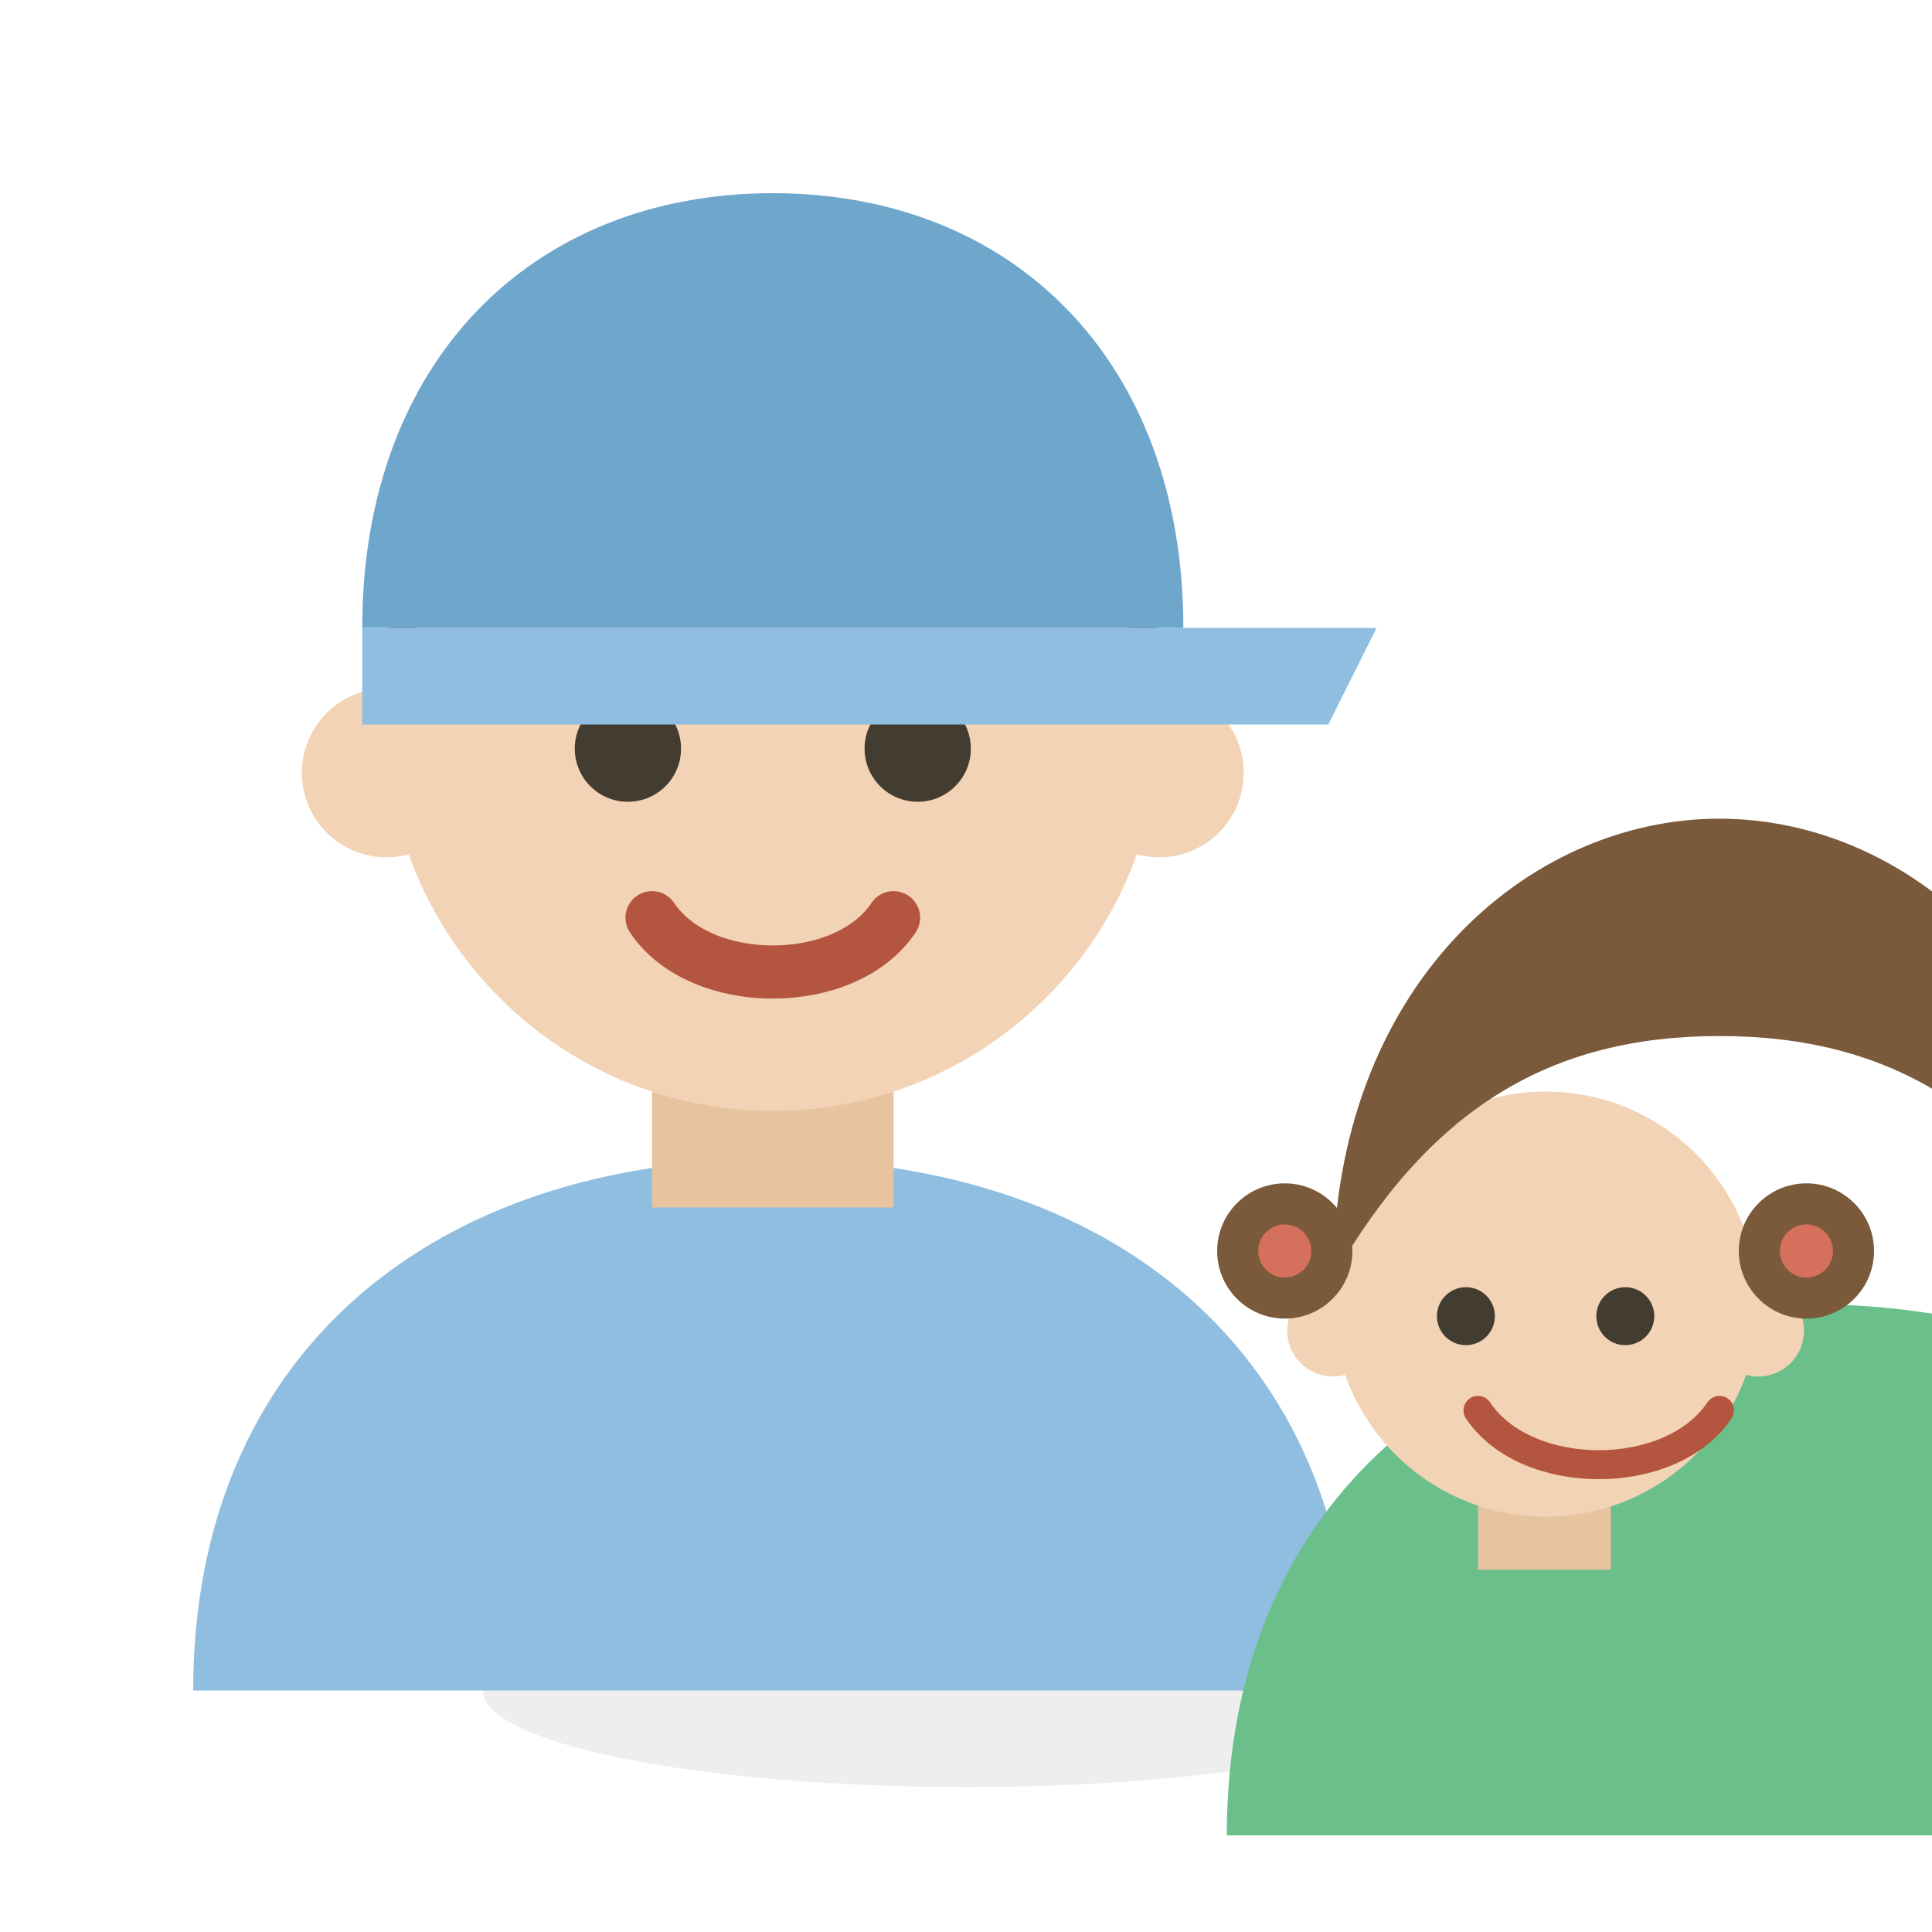
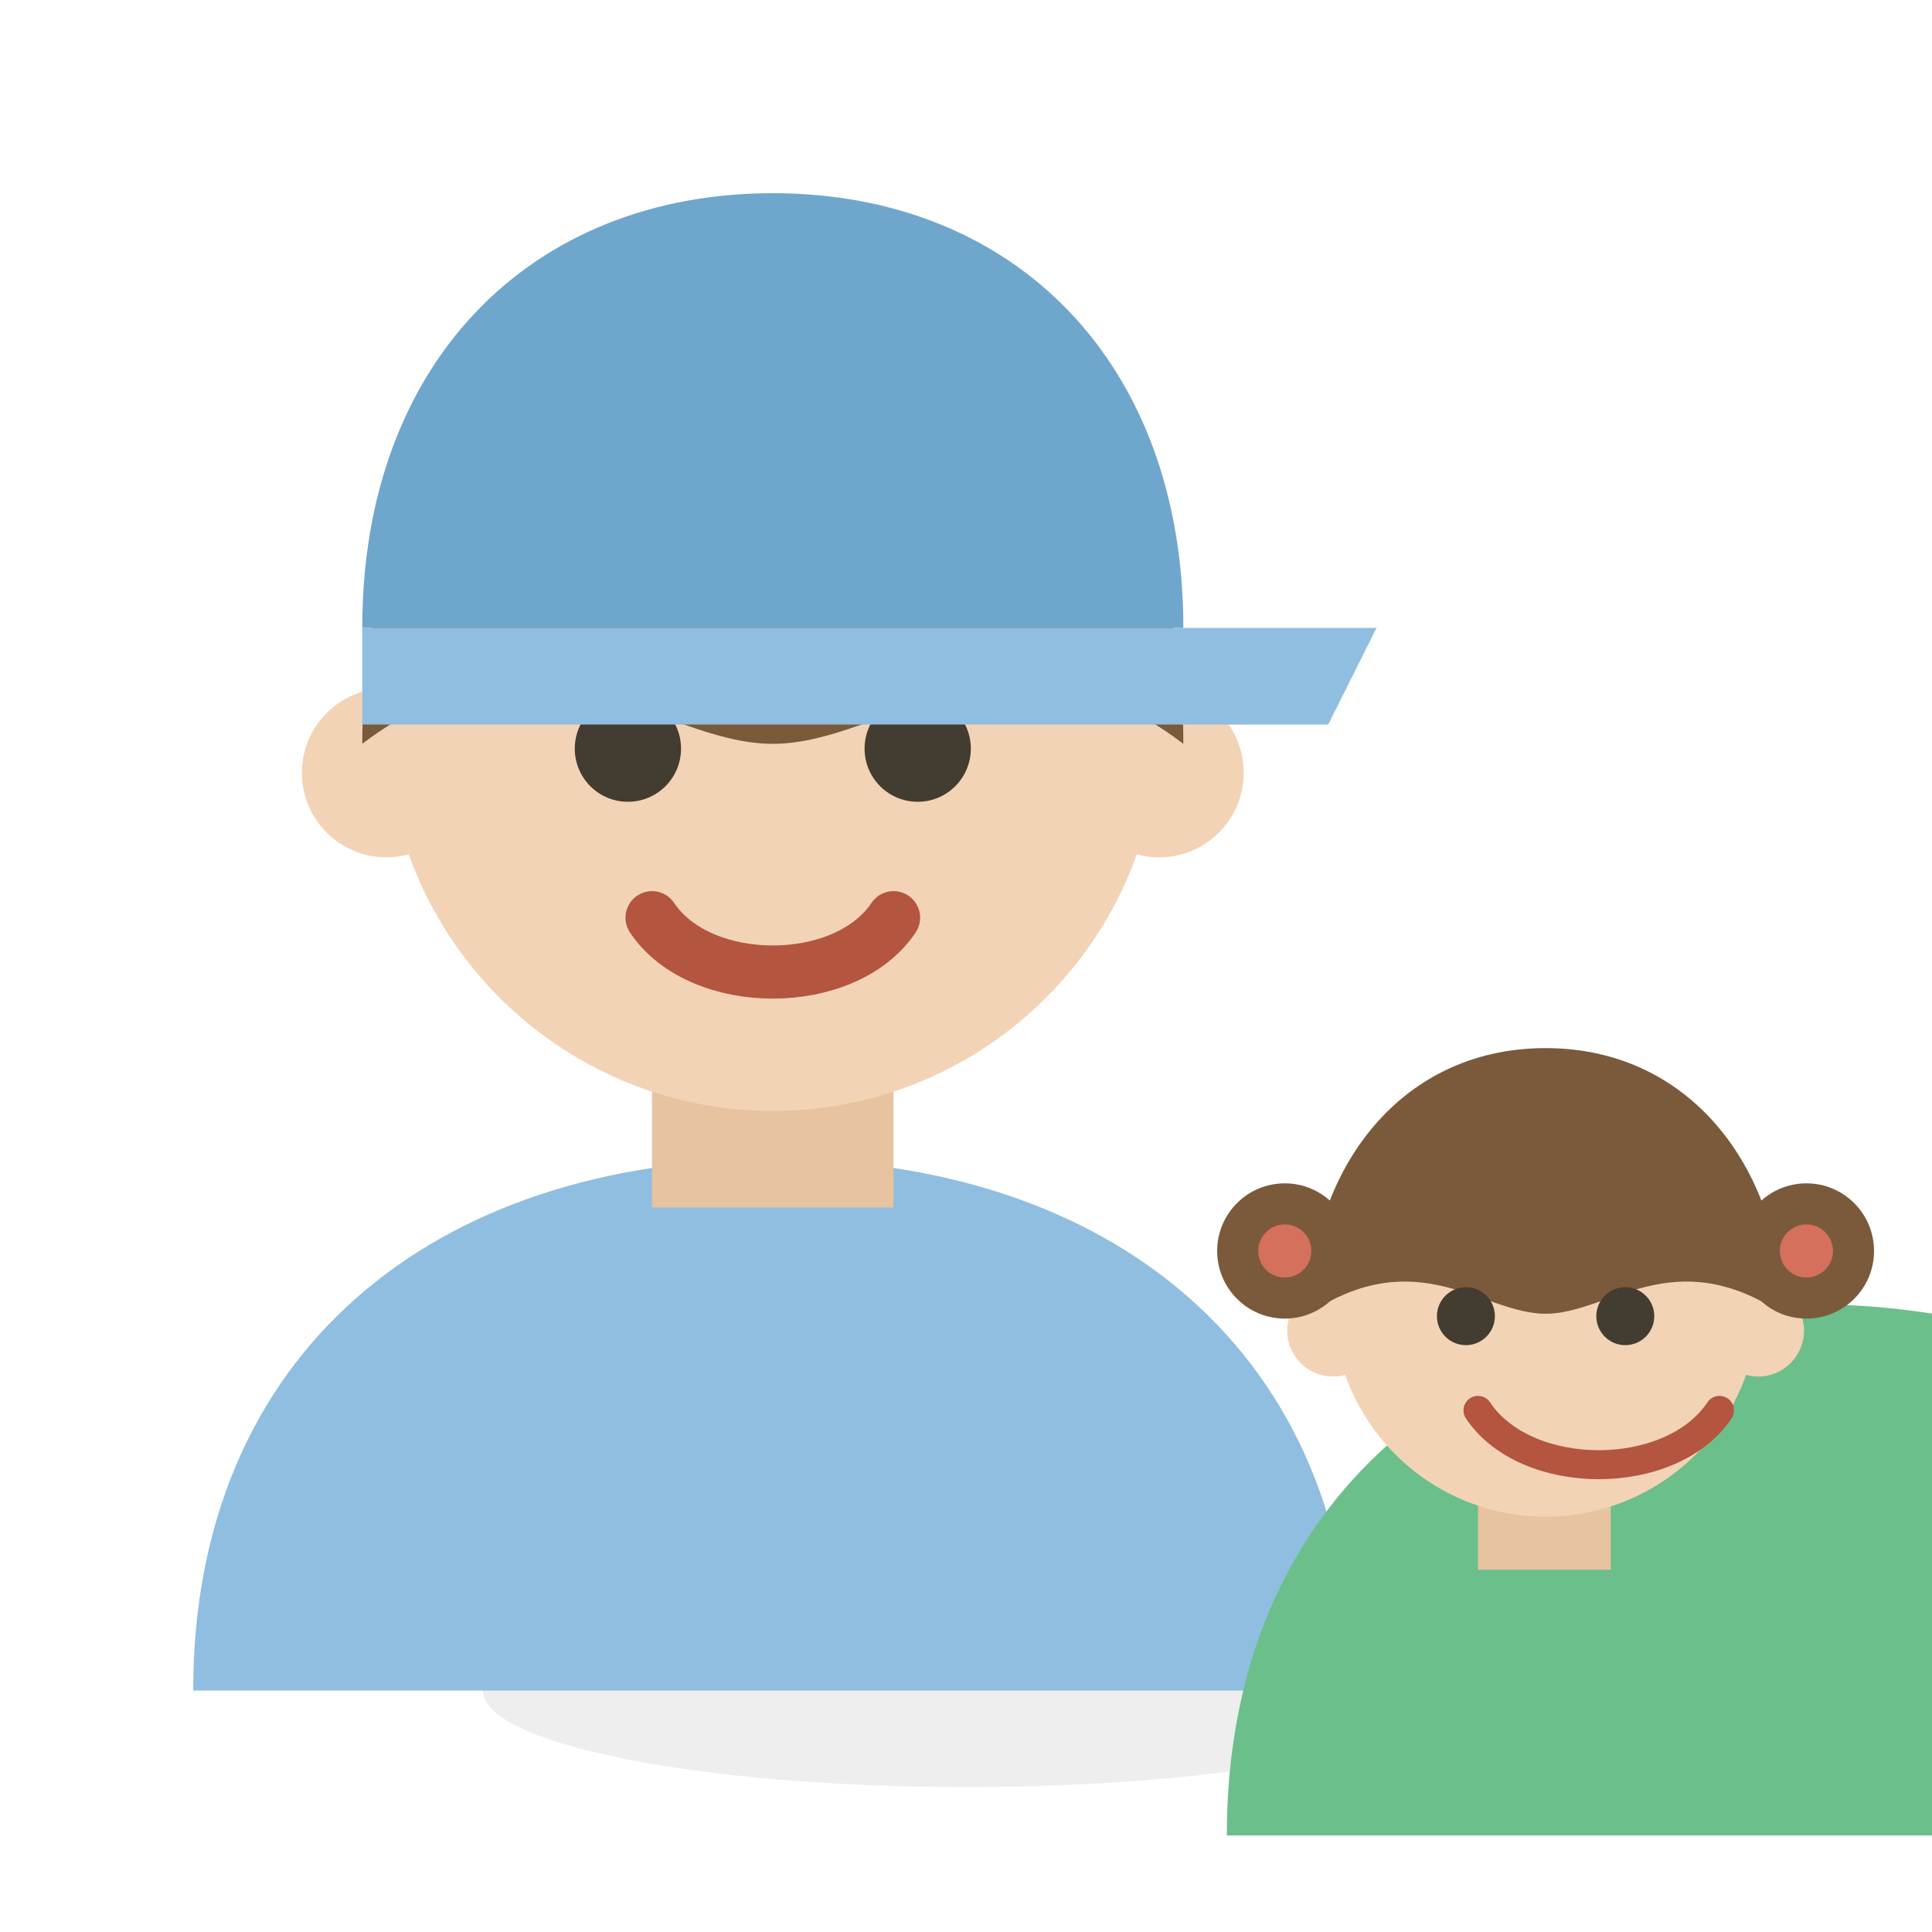
<svg xmlns="http://www.w3.org/2000/svg" viewBox="0 0 80 80" width="80" height="80" role="img" aria-label="오빠">
  <ellipse cx="40" cy="70" rx="20" ry="4" fill="#000" opacity=".07" />
  <path d="M8.0 70.0c0-14 10-22 24-22s24 8 24 22z" fill="#8FBEE0" />
  <rect x="27.0" y="40.0" width="10.0" height="10.0" fill="#E8C3A0" />
  <circle cx="32" cy="30" r="16.0" fill="#F3D3B5" />
  <circle cx="16.0" cy="32.0" r="3.5" fill="#F3D3B5" />
  <circle cx="48.0" cy="32.0" r="3.5" fill="#F3D3B5" />
-   <path d="M16.0 28.0c0-12 8-19 16-19s16 7 16 19c-4-7-9-10-16-10s-12 3-16 10z" fill="#7A5A3A" />
+   <path d="M15.0 30.8C15.0 20.4 20.8 10.8 32.0 10.8C43.2 10.8 49.0 20.4 49.0 30.8C41.6 25.2 36.8 30.8 32.0 30.8C27.2 30.8 22.4 25.2 15.0 30.8z" fill="#7A5A3A" />
  <circle cx="26.0" cy="31.0" r="2.2" fill="#433C31" />
  <circle cx="38.0" cy="31.0" r="2.2" fill="#433C31" />
  <path d="M27.0 38.0c2 3 8 3 10 0" stroke="#B4553F" stroke-width="2.2" stroke-linecap="round" fill="none" />
  <path d="M15.0 26.0c0-11 7-18 17-18s17 7 17 18z" fill="#6FA6CC" />
  <path d="M15.0 26.0h42.0l-2 4H15.0z" fill="#8FBEE0" />
  <path d="M50.8 76.0c0-14 10-22 24-22s24 8 24 22z" fill="#6BBF8A" />
  <rect x="61.2" y="59.5" width="5.5" height="5.5" fill="#E8C3A0" />
  <circle cx="64" cy="54" r="8.8" fill="#F3D3B5" />
  <circle cx="55.2" cy="55.1" r="1.9" fill="#F3D3B5" />
  <circle cx="72.8" cy="55.1" r="1.9" fill="#F3D3B5" />
-   <path d="M55.2 52.9c0-12 8-19 16-19s16 7 16 19c-4-7-9-10-16-10s-12 3-16 10z" fill="#7A5A3A" />
+   <path d="M54.2 54.4C54.2 48.7 57.8 43.4 64.0 43.4C70.2 43.4 73.8 48.7 73.8 54.4C69.3 51.4 66.6 54.4 64.0 54.4C61.4 54.4 58.7 51.4 54.2 54.4z" fill="#7A5A3A" />
  <circle cx="53.2" cy="51.8" r="2.8" fill="#7A5A3A" />
  <circle cx="74.8" cy="51.8" r="2.8" fill="#7A5A3A" />
  <circle cx="53.2" cy="51.8" r="1.1" fill="#D4705C" />
  <circle cx="74.8" cy="51.8" r="1.1" fill="#D4705C" />
  <circle cx="60.7" cy="54.5" r="1.2" fill="#433C31" />
  <circle cx="67.3" cy="54.5" r="1.2" fill="#433C31" />
  <path d="M61.2 58.4c2 3 8 3 10 0" stroke="#B4553F" stroke-width="1.2" stroke-linecap="round" fill="none" />
</svg>
